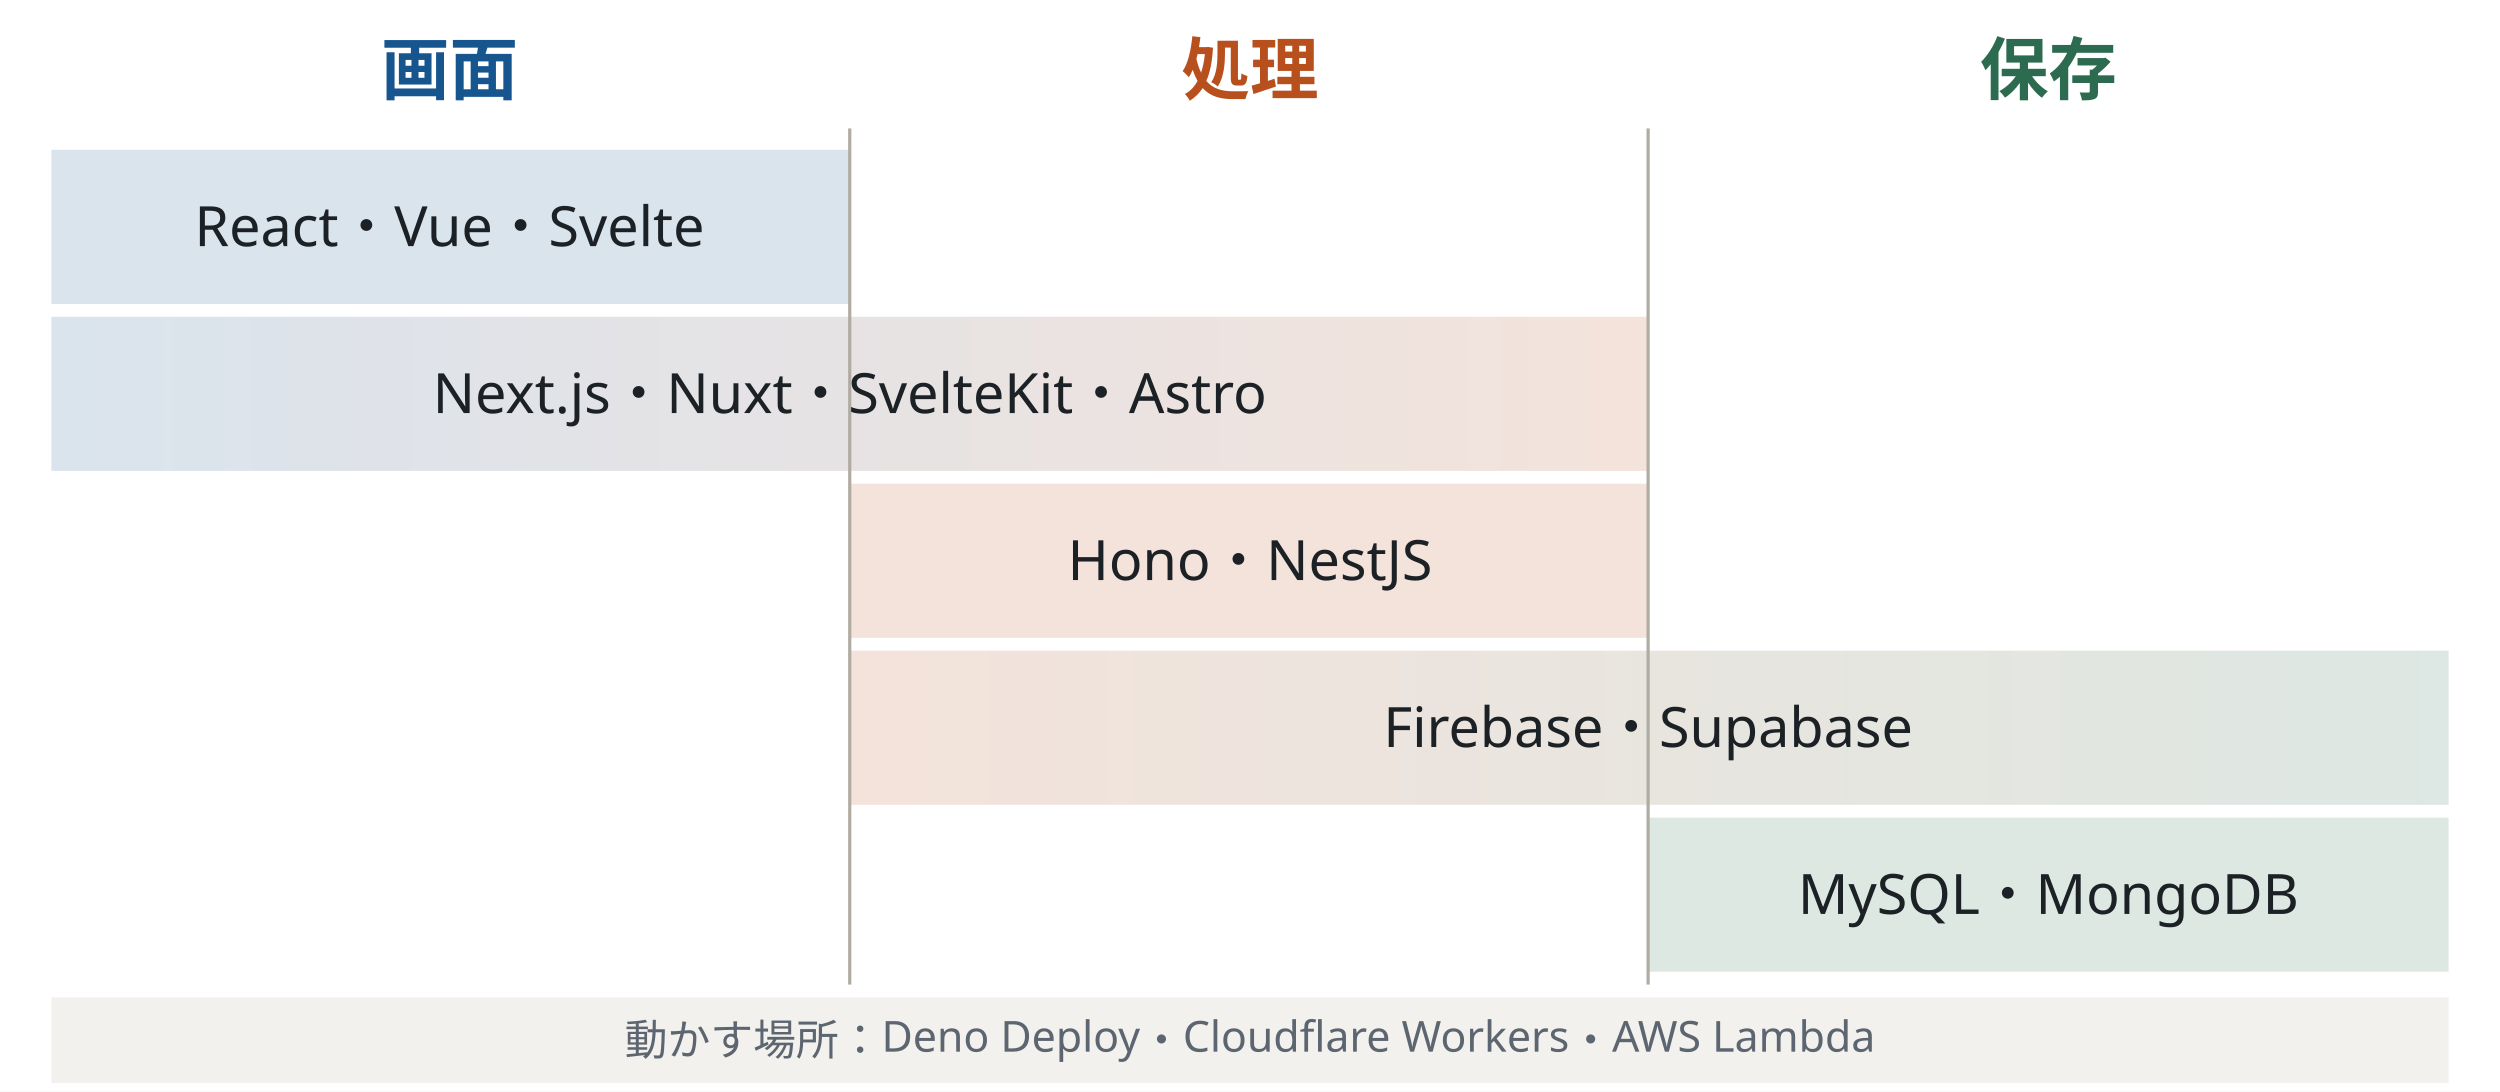
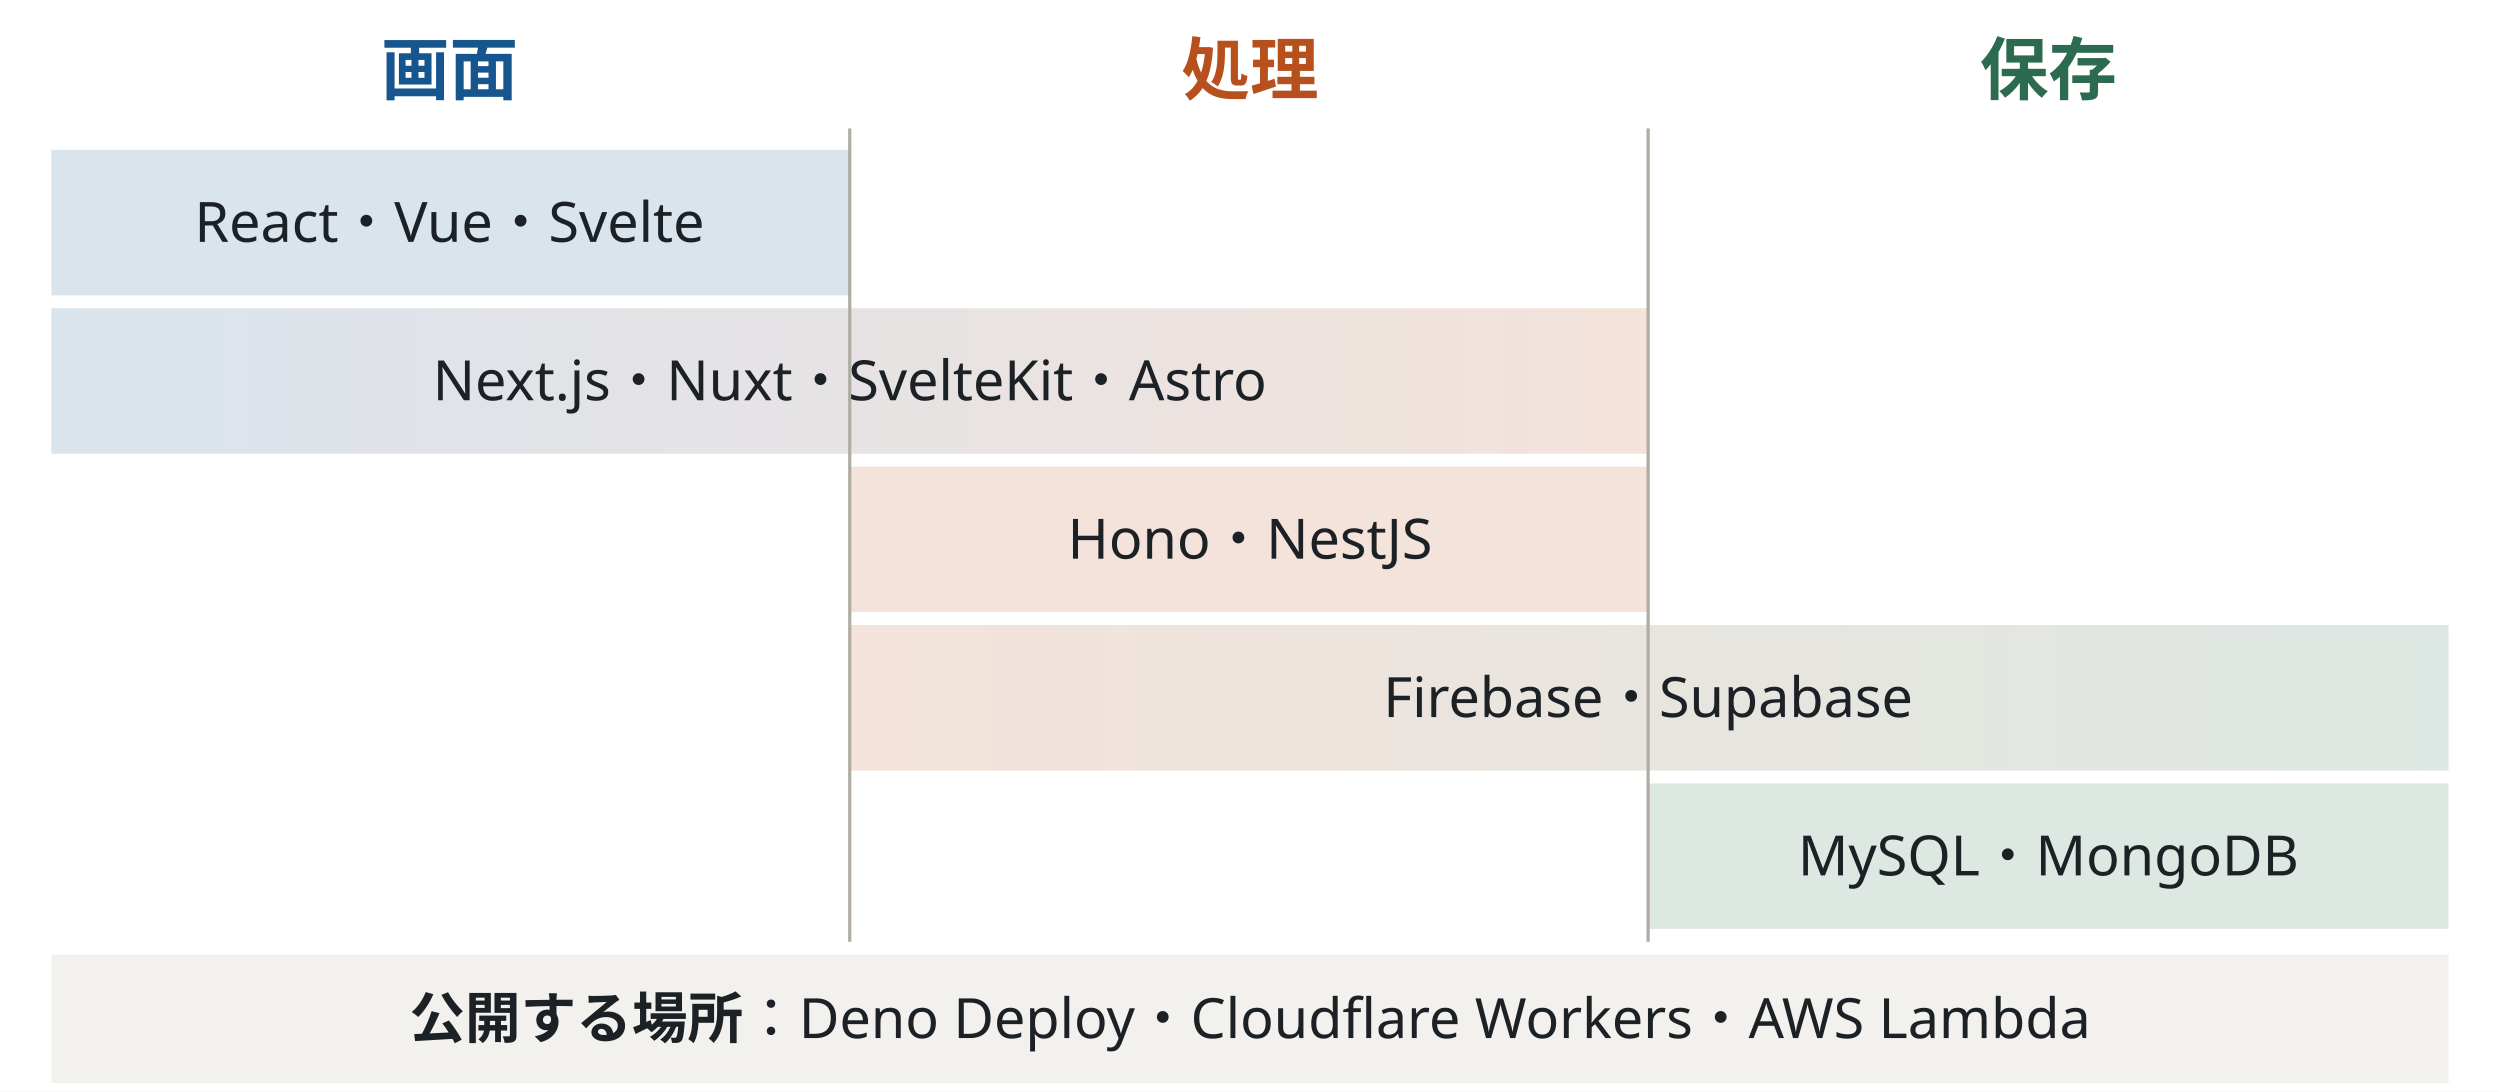
<svg xmlns="http://www.w3.org/2000/svg" viewBox="0 0 1168 510" width="1168" height="510" font-family="Hiragino Kaku Gothic ProN, Noto Sans JP, sans-serif">
  <defs>
    <linearGradient id="mix-view-logic" x1="0" y1="0" x2="1" y2="0">
      <stop offset="0%" stop-color="#17558f" stop-opacity="0.16" />
      <stop offset="100%" stop-color="#b8501e" stop-opacity="0.16" />
    </linearGradient>
    <linearGradient id="mix-logic-store" x1="0" y1="0" x2="1" y2="0">
      <stop offset="0%" stop-color="#b8501e" stop-opacity="0.16" />
      <stop offset="100%" stop-color="#2c6b4f" stop-opacity="0.16" />
    </linearGradient>
  </defs>
  <rect x="0" y="0" width="1168" height="510" fill="#ffffff" />
-   <rect x="24" y="70" width="373" height="72" fill="#17558f" fill-opacity="0.16" />
-   <rect x="24" y="148" width="746" height="72" fill="url(#mix-view-logic)" />
-   <rect x="397" y="226" width="373" height="72" fill="#b8501e" fill-opacity="0.16" />
-   <rect x="397" y="304" width="747" height="72" fill="url(#mix-logic-store)" />
-   <rect x="770" y="382" width="374" height="72" fill="#2c6b4f" fill-opacity="0.16" />
-   <line x1="397" y1="60" x2="397" y2="460" stroke="#b0aca2" stroke-width="1.5" />
-   <line x1="770" y1="60" x2="770" y2="460" stroke="#b0aca2" stroke-width="1.5" />
-   <rect x="24" y="466" width="1120" height="40" fill="#f2f1ed" />
+   <rect x="24" y="70" width="373" height="68" fill="#17558f" fill-opacity="0.16" />
+   <rect x="24" y="144" width="746" height="68" fill="url(#mix-view-logic)" />
+   <rect x="397" y="218" width="373" height="68" fill="#b8501e" fill-opacity="0.16" />
+   <rect x="397" y="292" width="747" height="68" fill="url(#mix-logic-store)" />
+   <rect x="770" y="366" width="374" height="68" fill="#2c6b4f" fill-opacity="0.16" />
+   <line x1="397" y1="60" x2="397" y2="440" stroke="#b0aca2" stroke-width="1.5" />
+   <line x1="770" y1="60" x2="770" y2="440" stroke="#b0aca2" stroke-width="1.5" />
+   <rect x="24" y="446" width="1120" height="60" fill="#f2f1ed" />
  <text x="210" y="44" text-anchor="middle" font-size="32" font-weight="bold" fill="#17558f">画面</text>
  <text x="584" y="44" text-anchor="middle" font-size="32" font-weight="bold" fill="#b8501e">処理</text>
  <text x="957" y="44" text-anchor="middle" font-size="32" font-weight="bold" fill="#2c6b4f">保存</text>
-   <text x="210" y="115" text-anchor="middle" font-size="26" fill="#1c2126">React・Vue・Svelte</text>
-   <text x="397" y="193" text-anchor="middle" font-size="26" fill="#1c2126">Next.js・Nuxt・SvelteKit・Astro</text>
-   <text x="584" y="271" text-anchor="middle" font-size="26" fill="#1c2126">Hono・NestJS</text>
-   <text x="770" y="349" text-anchor="middle" font-size="26" fill="#1c2126">Firebase・Supabase</text>
-   <text x="957" y="427" text-anchor="middle" font-size="26" fill="#1c2126">MySQL・MongoDB</text>
-   <text x="584" y="493" text-anchor="middle" font-size="20" fill="#5c6570">動かす場所：Deno Deploy・Cloudflare Workers・AWS Lambda</text>
+   <text x="210" y="113" text-anchor="middle" font-size="26" fill="#1c2126">React・Vue・Svelte</text>
+   <text x="397" y="187" text-anchor="middle" font-size="26" fill="#1c2126">Next.js・Nuxt・SvelteKit・Astro</text>
+   <text x="584" y="261" text-anchor="middle" font-size="26" fill="#1c2126">Hono・NestJS</text>
+   <text x="770" y="335" text-anchor="middle" font-size="26" fill="#1c2126">Firebase・Supabase</text>
+   <text x="957" y="409" text-anchor="middle" font-size="26" fill="#1c2126">MySQL・MongoDB</text>
+   <text x="584" y="485" text-anchor="middle" font-size="26" fill="#1c2126">
+     <tspan font-weight="bold">公開する場所</tspan>：Deno Deploy・Cloudflare Workers・AWS Lambda</text>
</svg>
